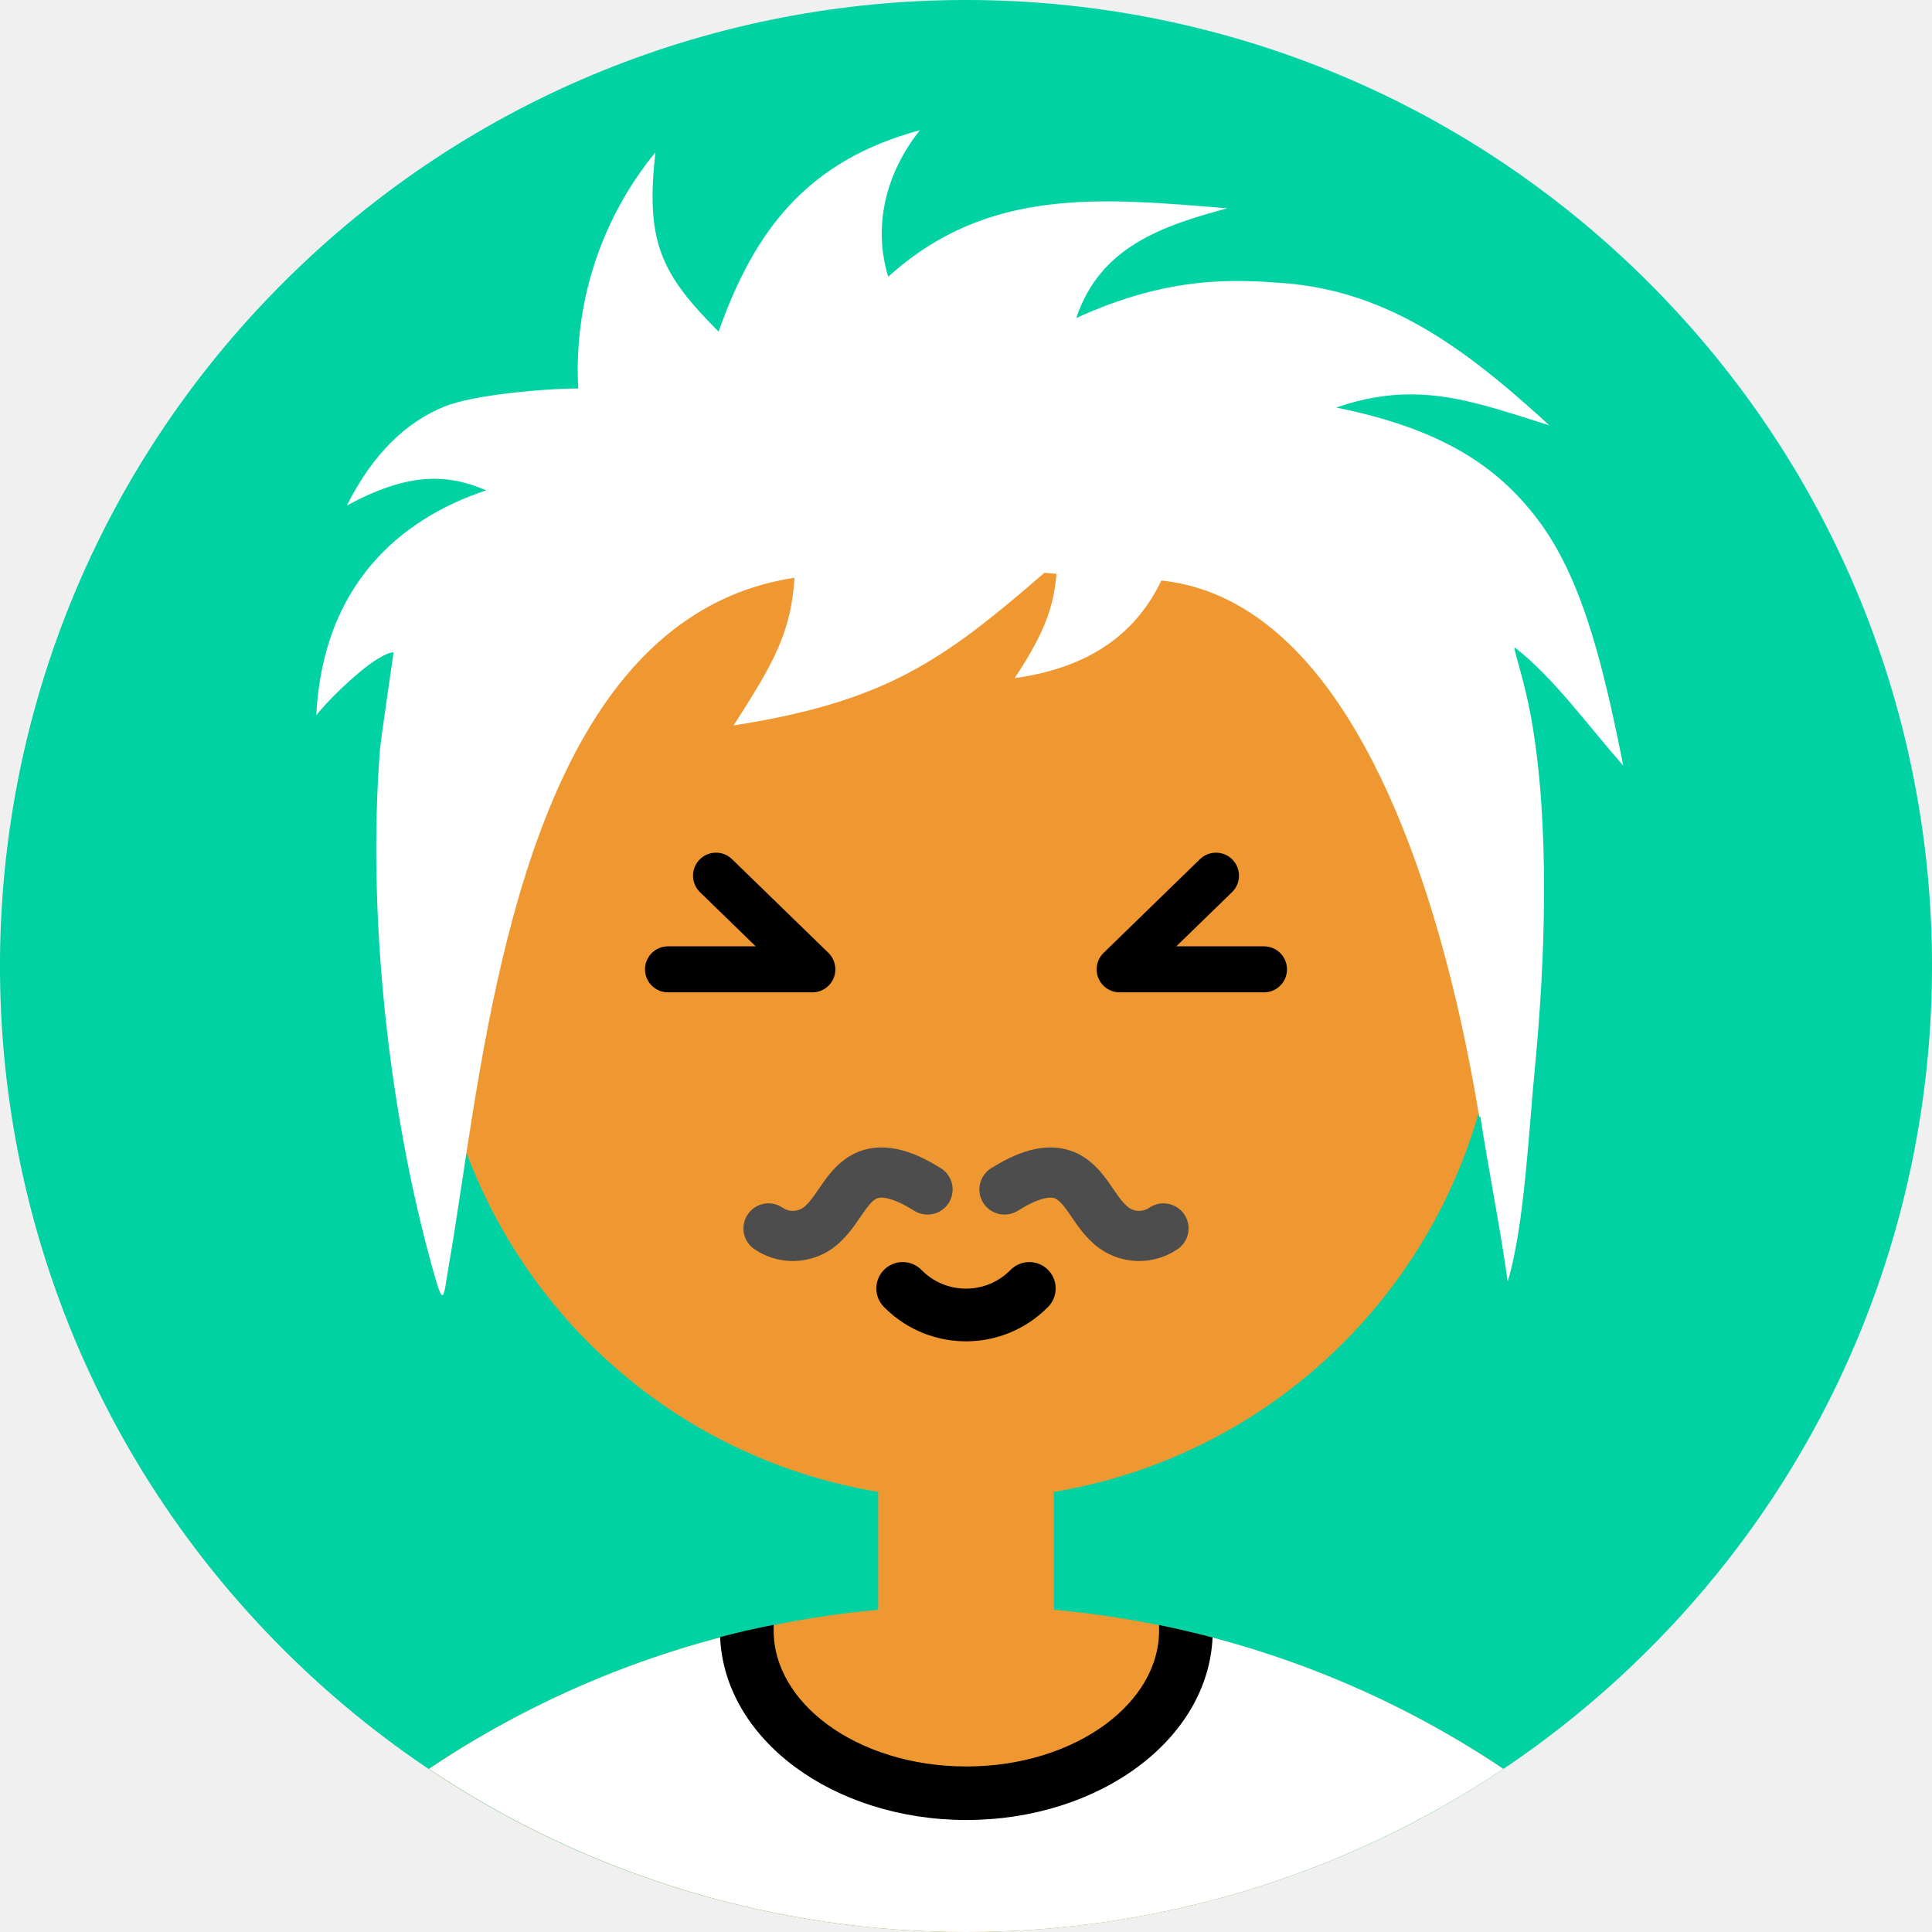
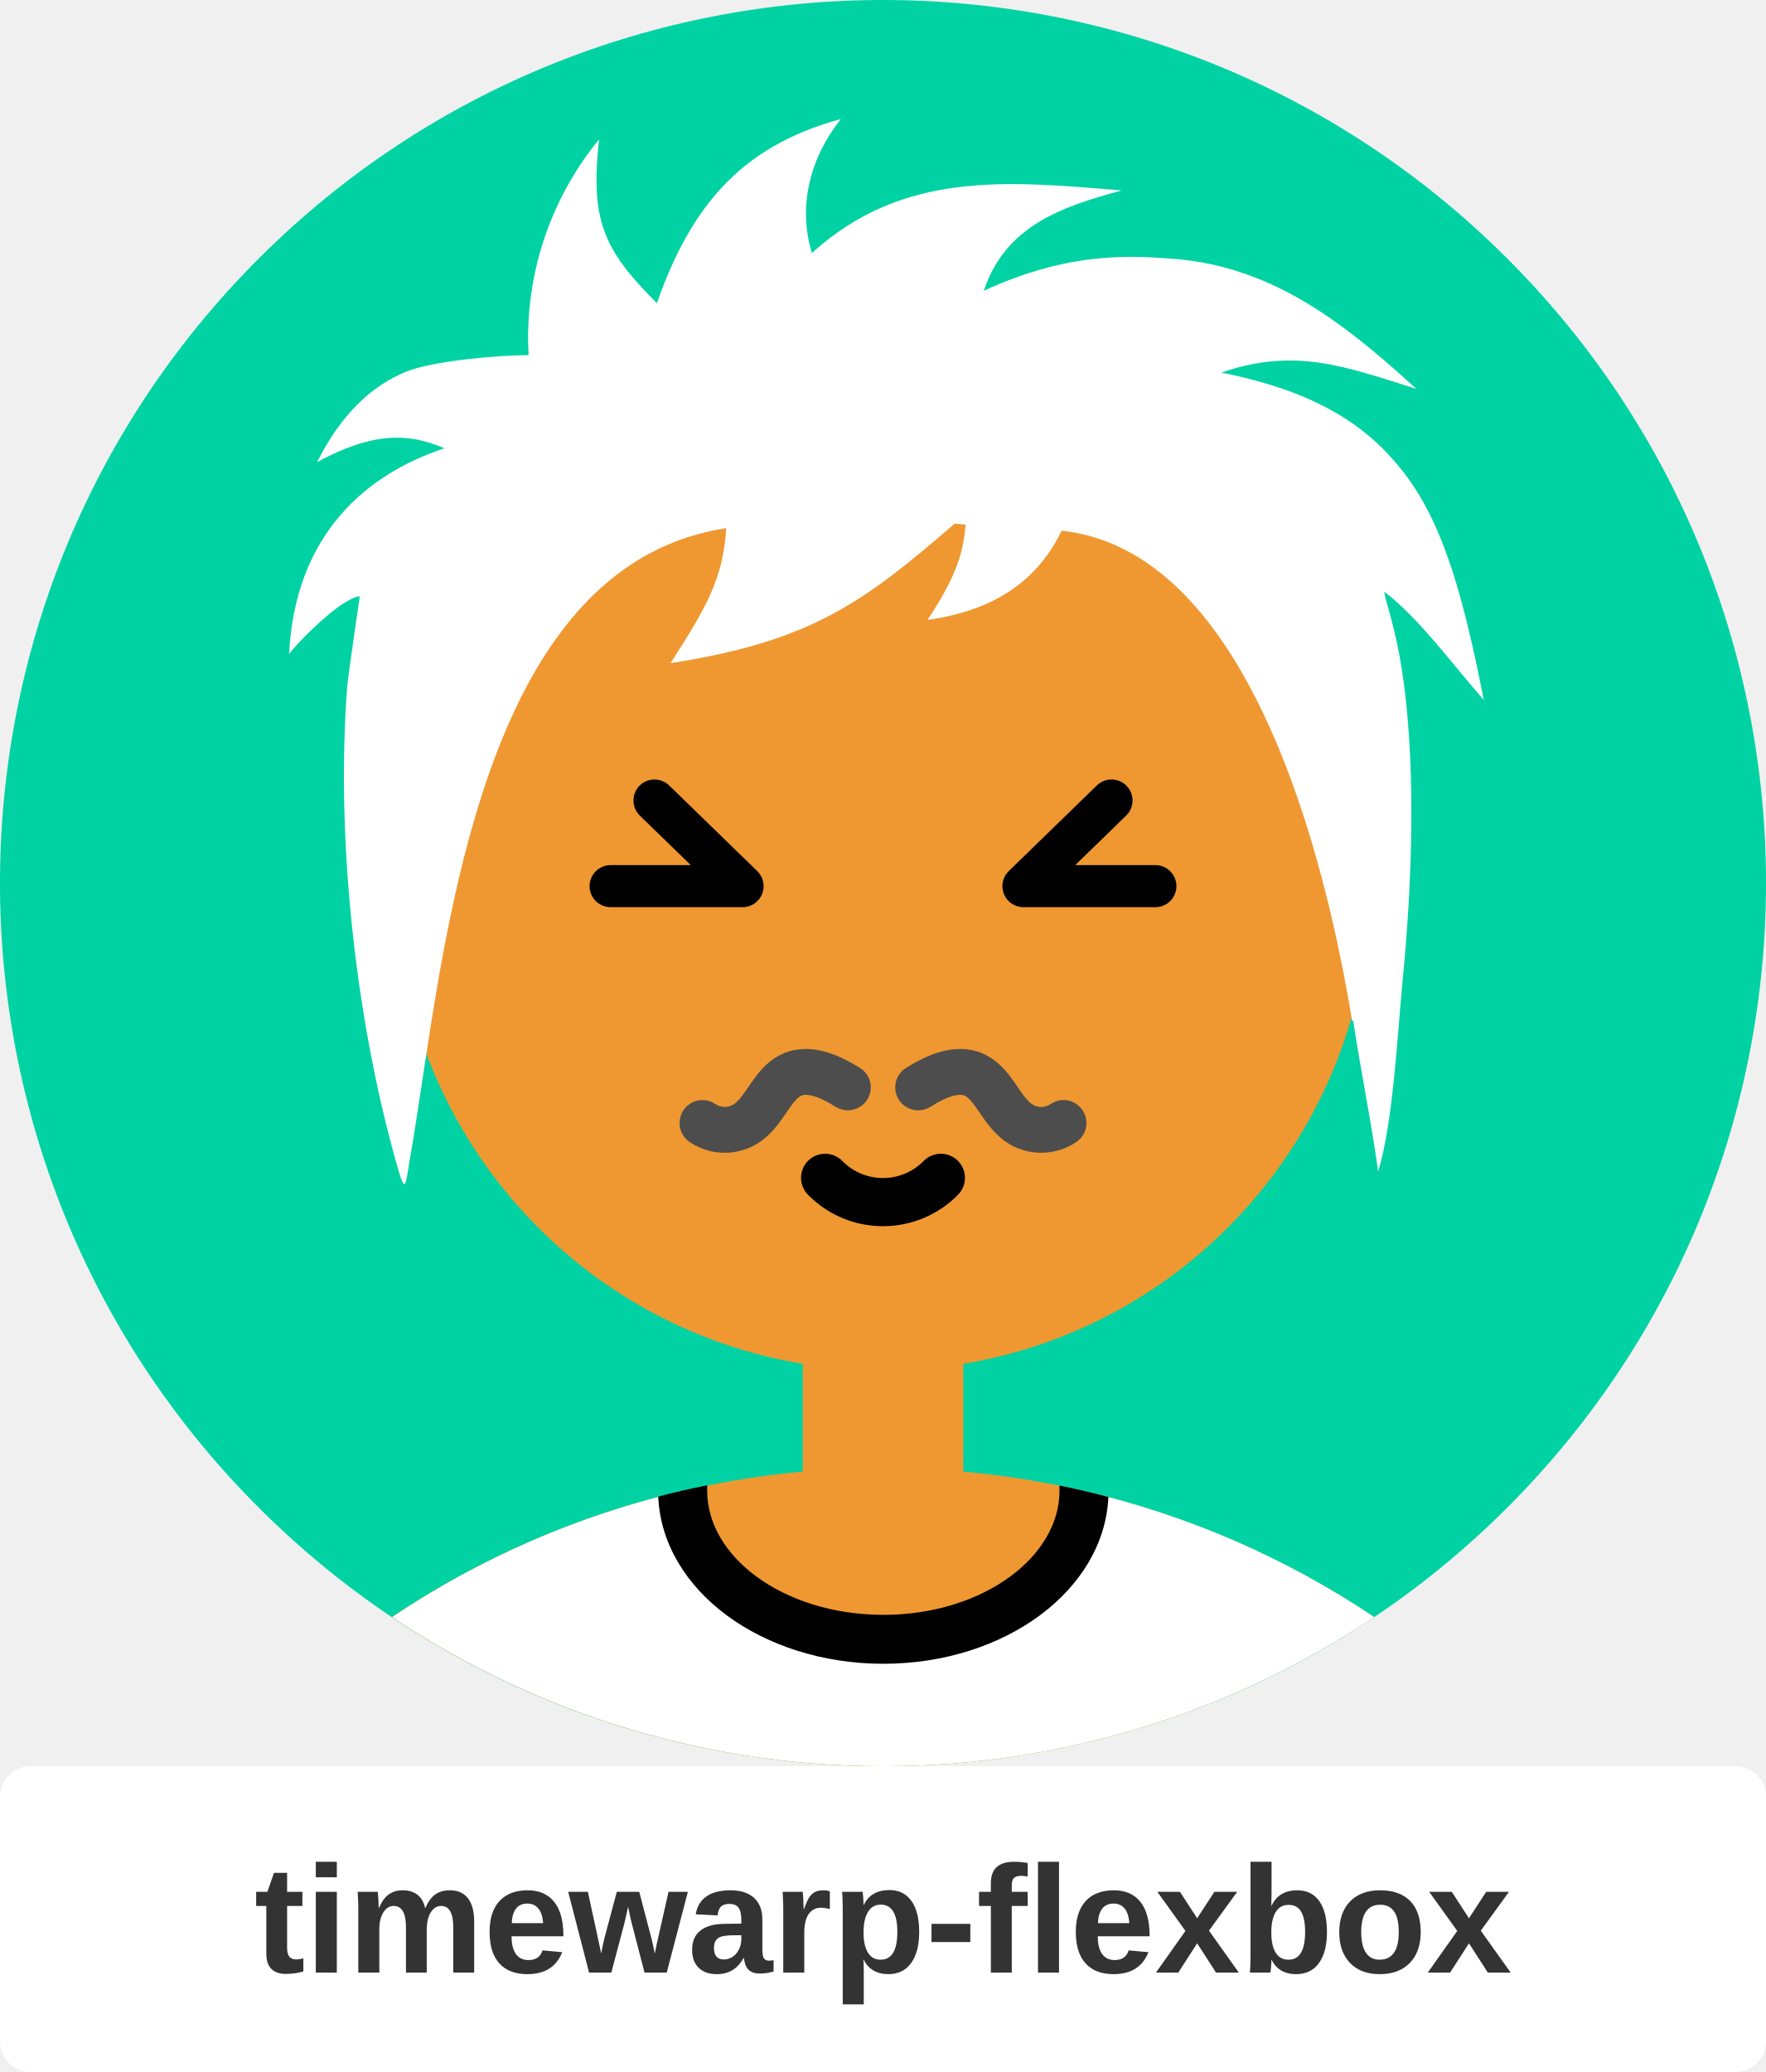
- <svg xmlns="http://www.w3.org/2000/svg" viewBox="0 0 231 231">
+ <svg xmlns="http://www.w3.org/2000/svg" viewBox="0 0 231 271">
  <path d="M33.83,33.83a115.5,115.5,0,1,1,0,163.34,115.49,115.49,0,0,1,0-163.34Z" style="fill:#00d2a3;" />
  <path d="m115.5 51.75a63.75 63.75 0 0 0-10.5 126.63v14.09a115.5 115.5 0 0 0-53.729 19.027 115.5 115.5 0 0 0 128.46 0 115.5 115.5 0 0 0-53.729-19.029v-14.084a63.75 63.75 0 0 0 53.25-62.881 63.75 63.75 0 0 0-63.65-63.75 63.75 63.75 0 0 0-0.1 0z" style="fill:#ef9831;" />
  <path d="m141.75 195a114.79 114.79 0 0 1 38 16.5 115.53 115.53 0 0 1-128.46 0 114.79 114.79 0 0 1 38-16.5c0 10.76 11.75 19.48 26.25 19.48s26.25-8.72 26.25-19.48z" style="fill:#fff;" />
  <path d="m92.502 194.27v0.704c0 4.303 2.437 8.258 6.381 11.183 4.22 3.12 10.106 5.051 16.661 5.051 6.548 0 12.434-1.93 16.654-5.051 3.943-2.925 6.388-6.88 6.388-11.183v-0.675c1.077 0.218 2.146 0.45 3.216 0.697h-7e-3c1.069 0.247 2.132 0.508 3.187 0.791-0.276 6.103-3.652 11.553-8.971 15.493-5.282 3.911-12.521 6.328-20.466 6.328-7.945 0-15.184-2.417-20.474-6.328-5.333-3.948-8.709-9.419-8.971-15.544 1.055-0.276 2.11-0.537 3.172-0.784 1.069-0.239 2.146-0.464 3.23-0.682z" style="fill:#000;" />
  <path d="m109.99 15.57c-13.46 3.63-19.789 11.95-24.069 24.08-7-7-8.731-10.82-7.561-21.43a41 41 0 0 0-9.27 24.988c0.037 7.678 5.646 13.939 12.697 15.297-13.315 5.811-15.258 22.033-14.045 33.524 5.769-11.861 14.254-20.981 27.258-22.951-0.43 6.6-2.51 10.22-7.29 17.66 18.29-2.86 25.119-7.82 37.15-18.24 0.46 0 1 0.089 1.461 0.121-0.33 3.56-1.091 6.56-5 12.46 9.53-1.32 14.721-5.801 17.539-11.671 8.886 0.953 15.836 6.785 21.26 14.818 1.928-15.211-4.477-26.6-19.807-34.036 1.417-2.697 8.014-11.925 17.661-15.721-1.424-0.286-2.888-0.495-4.403-0.611-5.71-0.42-13.62-1-24.89 4.17 2.85-8.51 10.21-11 18.05-13.12-15.131-1.25-28.61-2.59-40.53 8.18-1.9-6.21-0.181-12.54 3.789-17.52z" style="fill:#fff;" />
  <path d="m172.63 69.954c1.229 14.064 0.938 29.96 0.346 45.169 1.789 6.796 3.038 13.235 3.884 18.388l0.14-0.011c1 6.56 2.36 13.18 3.27 19.73 2-6.57 2.53-18.25 3.24-25.43 1.26-13 1.83-29.311-0.43-41.931-0.85-4.72-2.001-7.69-2.001-8.48 4.62 3.56 8.661 9.22 13.001 14.15-0.675-3.432-1.347-6.6-2.057-9.527-4.047-5.718-13.726-12.154-19.393-12.06z" style="fill:#fff;" />
  <path d="m157.97 34.471c-10.339 2.758-17.715 13.543-19.132 16.24 15.33 7.436 20.783 17.96 21.278 33.517 5.953 8.818 10.066 20.289 12.857 30.895 0.876-13.178 1.819-27.726 0.266-44.28 2.57 0.449 9.137 1.393 18.781 11.17-2.116-8.732-4.567-15.31-8.454-20.283-4.56-5.84-10.999-10.431-23.809-13 9.65-3.34 16.27-0.77 25.5 2.13-8.139-7.431-16.474-14.219-27.287-16.389z" style="fill:#fff;" />
  <path d="m61.473 73.354c-7.256-0.775-13.024 2.375-16.262 5.388 0.738-0.454 1.387-0.742 1.849-0.742 0 0-1.52 10.359-1.62 11.519-1.56 19.73 1 43.401 6.37 62.471 1.31 4.69 1.19 3.089 1.89-0.911 1.753-10.061 3.389-24.703 6.974-38.864-5.068-17.627-4.251-32.403 0.799-38.861z" style="fill:#fff;" />
  <path d="m69.09 43.21c-0.025 1.08-8e-3 2.161 0.052 3.24-3.84 0-12.46 0.72-16 2.16-4.45 1.8-8.48 5.48-11.67 11.83 7.3-3.94 11.899-3.85 16.66-1.81-10.39 3.45-19.52 11.37-20.32 26.9 1.146-1.505 4.608-4.979 7.139-6.628 0.09-0.059 0.174-0.106 0.262-0.159 3.714-2.321 9.049-5.125 15.181-4.955-5.05 6.458-6.682 20.434 0.282 38.428 1.787-7.057 4.057-13.994 7.068-20.184-1e-3 -11.664 2.076-27.774 15.391-33.585-7.051-2.154-12.709-7.991-14.043-15.236z" style="fill:#fff;" />
  <path d="m145.39 104.7-11.52 11.2h17.26m-65.52-11.2 11.52 11.2h-17.26" style="fill:none;stroke-linecap:round;stroke-linejoin:round;stroke-width:5.5px;stroke:#000;" />
  <path d="m123.07 154.05a10.61 10.61 0 0 1-15 0.14l-0.14-0.14" style="fill:none;stroke-linecap:round;stroke-linejoin:round;stroke-width:6.3px;stroke:#000;" />
  <path d="m120.1 142.22 0.19-0.11c3-1.87 5.45-2.4 7.3-1.46 2.15 1.1 3.12 3.84 4.84 5.5a5.18 5.18 0 0 0 6.68 0.73m-28.21-4.66-0.19-0.11c-3-1.87-5.45-2.4-7.3-1.46-2.15 1.1-3.12 3.84-4.84 5.5a5.18 5.18 0 0 1-6.68 0.73" style="fill:none;stroke-linecap:round;stroke-linejoin:round;stroke-width:6px;stroke:#4d4d4d;" />
+   <rect x="0" y="231" width="231" height="40" fill="#FFFFFF" rx="4" ry="4" />
+   <text x="115.5" y="258" text-anchor="middle" font-family="Arial, Helvetica, sans-serif" font-size="20" font-weight="bold" fill="#333333">
+     timewarp-flexbox
+   </text>
</svg>
